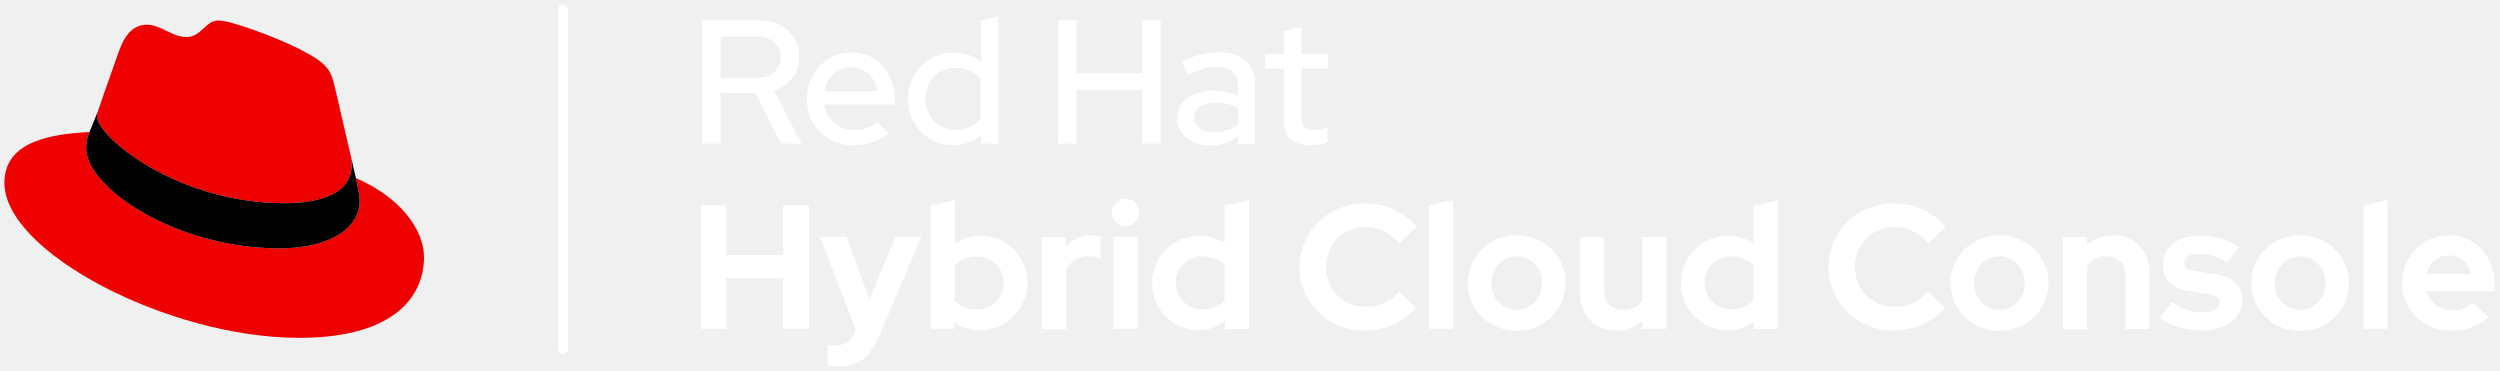
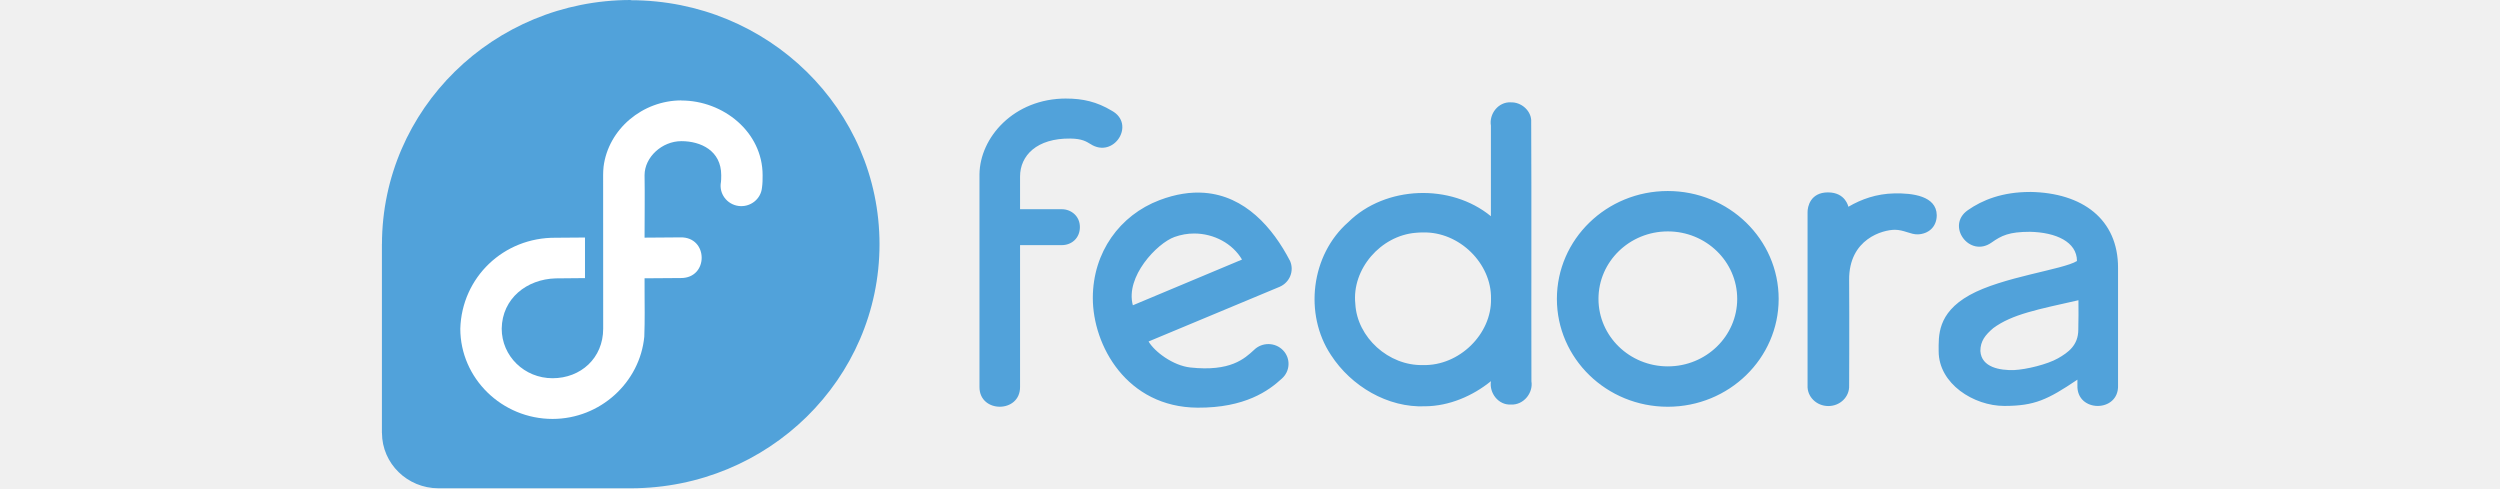
- <svg xmlns="http://www.w3.org/2000/svg" version="1.1" id="Two_lines" x="0px" y="0px" viewBox="0 0 1134.4 168.3" style="enable-background:new 0 0 1134.4 168.3;" xml:space="preserve">
-   <style type="text/css">
- 	.st0{fill:#FFFFFF;}
- 	.st1{fill:#EE0000;}
- </style>
-   <g id="Two_line_logo">
-     <g>
-       <path class="st0" d="M318.6,65.2v-56h25.4c2.9,0,5.5,0.4,7.8,1.3c2.3,0.9,4.3,2,5.9,3.5c1.6,1.5,2.8,3.2,3.7,5.2    c0.9,2,1.3,4.2,1.3,6.6c0,3.6-1,6.8-3.1,9.5c-2.1,2.7-4.9,4.7-8.4,5.8l12.5,24.1h-9.3l-11.6-23H327v23H318.6z M343.3,16.6H327    v18.7h16.3c3.5,0,6.2-0.9,8.1-2.7c1.9-1.8,2.8-4,2.8-6.6c0-2.6-0.9-4.8-2.8-6.6C349.6,17.5,346.9,16.6,343.3,16.6z" />
-       <path class="st0" d="M366.1,44.8c0-2.9,0.5-5.6,1.6-8.2c1-2.6,2.5-4.8,4.3-6.7c1.8-1.9,4-3.4,6.5-4.5c2.5-1.1,5.2-1.6,8-1.6    c2.8,0,5.4,0.5,7.8,1.6c2.4,1.1,4.5,2.6,6.2,4.5c1.7,1.9,3.1,4.1,4.1,6.8c1,2.6,1.5,5.4,1.5,8.4v2.3H374c0.5,3.4,2.1,6.1,4.6,8.4    c2.6,2.2,5.6,3.3,9.1,3.3c2,0,3.9-0.3,5.7-1c1.8-0.6,3.4-1.5,4.6-2.6l5.1,5c-2.4,1.9-4.9,3.2-7.4,4.1c-2.5,0.9-5.3,1.3-8.4,1.3    c-3,0-5.8-0.5-8.4-1.6c-2.6-1.1-4.9-2.6-6.8-4.4c-1.9-1.9-3.4-4.1-4.5-6.7C366.6,50.6,366.1,47.8,366.1,44.8z M386.3,30.6    c-3.1,0-5.8,1-8,3c-2.2,2-3.7,4.6-4.2,7.8h24.2c-0.5-3.1-1.9-5.7-4.2-7.8S389.2,30.6,386.3,30.6z" />
-       <path class="st0" d="M445.1,65.2v-3.8c-1.7,1.4-3.6,2.5-5.8,3.3c-2.1,0.8-4.4,1.2-6.7,1.2c-2.9,0-5.6-0.5-8.1-1.6    c-2.5-1.1-4.7-2.6-6.5-4.5c-1.8-1.9-3.3-4.1-4.4-6.7c-1.1-2.6-1.6-5.3-1.6-8.2s0.5-5.6,1.6-8.2s2.5-4.8,4.4-6.7    c1.8-1.9,4-3.4,6.6-4.5c2.5-1.1,5.3-1.6,8.2-1.6c2.3,0,4.5,0.3,6.6,1c2.1,0.7,4,1.7,5.7,3V9.2l8-1.8v57.8H445.1z M419.9,44.8    c0,4,1.3,7.4,4,10.1c2.7,2.7,6,4.1,9.8,4.1c2.3,0,4.5-0.4,6.4-1.3c1.9-0.9,3.5-2.1,4.9-3.6V35.6c-1.3-1.4-2.9-2.6-4.9-3.5    c-2-0.9-4.1-1.3-6.4-1.3c-3.9,0-7.2,1.3-9.9,4C421.2,37.5,419.9,40.8,419.9,44.8z" />
-       <path class="st0" d="M480.1,65.2v-56h8.4v24h29.8v-24h8.4v56h-8.4V40.8h-29.8v24.4H480.1z" />
-       <path class="st0" d="M549.2,66c-4.4,0-8-1.2-10.8-3.5c-2.8-2.3-4.2-5.3-4.2-8.9c0-4.1,1.6-7.1,4.7-9.2c3.1-2.1,7.1-3.2,11.8-3.2    c2,0,3.9,0.2,5.8,0.6c1.9,0.4,3.7,0.9,5.3,1.6v-4.3c0-2.9-0.9-5-2.6-6.5c-1.7-1.4-4.2-2.2-7.4-2.2c-2,0-4,0.3-6,0.9    c-2.1,0.6-4.3,1.4-6.6,2.6l-3-6c2.9-1.3,5.7-2.4,8.4-3.1c2.7-0.7,5.5-1.1,8.3-1.1c5.2,0,9.3,1.3,12.2,3.8    c2.9,2.5,4.4,6.1,4.4,10.8v27h-7.8v-3.5c-1.8,1.4-3.7,2.5-5.8,3.2C553.9,65.6,551.6,66,549.2,66z M541.9,53.4c0,2,0.9,3.6,2.6,4.8    c1.7,1.2,3.9,1.8,6.6,1.8c2.1,0,4.1-0.3,5.9-1c1.8-0.6,3.4-1.6,4.9-2.9v-7.1c-1.5-0.8-3.1-1.4-4.8-1.8c-1.7-0.4-3.6-0.6-5.7-0.6    c-2.8,0-5,0.6-6.8,1.8C542.8,49.6,541.9,51.3,541.9,53.4z" />
-       <path class="st0" d="M582.6,55.2V31.2H574v-6.7h8.6V14.1l7.9-1.9v12.3h12v6.7h-12v22.1c0,2.1,0.5,3.5,1.4,4.4    c0.9,0.9,2.5,1.3,4.6,1.3c1.2,0,2.2-0.1,3-0.2c0.9-0.1,1.8-0.4,2.8-0.8v6.7c-1.1,0.4-2.4,0.7-3.8,0.9c-1.4,0.2-2.7,0.3-3.8,0.3    c-3.9,0-7-0.9-9-2.8C583.7,61.4,582.6,58.7,582.6,55.2z" />
-       <path class="st0" d="M318,93.2h11.6v22.5h25.8V93.2h11.6v56h-11.6v-22.9h-25.8v22.9H318V93.2z" />
-       <path class="st0" d="M388.3,149.6l-16.2-42.1h12.1l10.3,28.4l11.8-28.4h11.8L399,152.3c-4.1,9.4-8.7,13.9-18.5,13.9    c-1.4,0-3.4-0.1-4.9-0.4v-9.4c1.5,0.3,2.7,0.3,3.8,0.3c3.8,0,6.6-1.7,8.3-5.7L388.3,149.6z" />
-       <path class="st0" d="M444.6,149.8c-4.2,0-8.2-1.2-11.5-3.4v2.8h-10.8v-56l11-2.4v20c3.3-2.5,7.4-3.8,11.7-3.8    c11.9,0,21.2,9.4,21.2,21.4C466.1,140.4,456.7,149.8,444.6,149.8z M433.3,120.4v16.2c2.4,2.4,6,3.9,9.9,3.9    c7,0,12.2-5.3,12.2-12.1c0-6.9-5.4-12.1-12.2-12.1C439.1,116.4,435.7,117.8,433.3,120.4z" />
-       <path class="st0" d="M472.7,107.6h11v4.6c2.8-3.7,6.7-5.5,11.1-5.5c2.2,0.1,3.4,0.3,4.6,1v9.6c-1.4-0.7-3.5-1.1-5.6-1.1    c-4.1,0-7.9,2-10.1,6.2v27h-11V107.6z" />
-       <path class="st0" d="M504.5,96.4c0-3.4,2.9-6.2,6.2-6.2c3.4,0,6.2,2.8,6.2,6.2c0,3.4-2.8,6.2-6.2,6.2    C507.3,102.6,504.5,99.8,504.5,96.4z M516.2,149.2h-11v-41.7h11V149.2z" />
-       <path class="st0" d="M555.8,145.8c-3.4,2.6-7.4,4-11.8,4c-11.9,0-21.2-9.4-21.2-21.4c0-12,9.4-21.4,21.5-21.4    c4.2,0,8.1,1.2,11.4,3.3v-17l11-2.4v58.4h-10.8V145.8z M545.7,140.4c4.1,0,7.4-1.4,9.9-4v-16.2c-2.4-2.4-6-3.9-9.9-3.9    c-7,0-12.2,5.2-12.2,12.1C533.6,135.2,538.9,140.4,545.7,140.4z" />
-       <path class="st0" d="M634.9,132.2l7.6,7.5c-5.4,6.4-14.2,10.3-23,10.3c-16.9,0-29.8-12.6-29.8-28.8c0-16.2,13-28.9,29.8-28.9    c9,0,18,4,23.3,10.5l-7.8,7.8c-4-5-9.4-7.6-15.4-7.6c-10.2,0-17.9,7.8-17.9,18.2c0,10.2,7.8,18.1,18.2,18.1    C625.7,139.3,631,136.9,634.9,132.2z" />
-       <path class="st0" d="M659.4,149.2h-11v-56l11-2.4V149.2z" />
-       <path class="st0" d="M688.2,106.8c12.5,0,22.2,9.5,22.2,21.7c0,12.2-9.8,21.6-22.2,21.6s-22.2-9.4-22.2-21.6    C666,116.3,675.7,106.8,688.2,106.8z M688.2,116.3c-6.4,0-11.5,5.3-11.5,12.2c0,6.7,5,12.1,11.5,12.1s11.5-5.4,11.5-12.1    C699.7,121.6,694.7,116.3,688.2,116.3z" />
-       <path class="st0" d="M727.9,131.9c0,5.2,3.4,8.7,8.7,8.7c3.7,0,6.6-1.4,8.6-4.2v-28.9h11v41.7h-11v-3.4c-3.1,2.7-7.1,4.2-11.7,4.2    c-9.8,0-16.5-6.9-16.5-16.6v-25.9h10.9V131.9z" />
-       <path class="st0" d="M795.7,145.8c-3.4,2.6-7.4,4-11.8,4c-11.9,0-21.2-9.4-21.2-21.4c0-12,9.4-21.4,21.5-21.4    c4.2,0,8.1,1.2,11.4,3.3v-17l11-2.4v58.4h-10.8V145.8z M785.7,140.4c4.1,0,7.4-1.4,9.9-4v-16.2c-2.4-2.4-6-3.9-9.9-3.9    c-7,0-12.2,5.2-12.2,12.1C773.5,135.2,778.8,140.4,785.7,140.4z" />
-       <path class="st0" d="M874.9,132.2l7.6,7.5c-5.4,6.4-14.2,10.3-23,10.3c-16.9,0-29.8-12.6-29.8-28.8c0-16.2,13-28.9,29.8-28.9    c9,0,18,4,23.3,10.5l-7.8,7.8c-4-5-9.4-7.6-15.4-7.6c-10.2,0-17.9,7.8-17.9,18.2c0,10.2,7.8,18.1,18.2,18.1    C865.7,139.3,870.9,136.9,874.9,132.2z" />
-       <path class="st0" d="M907.3,106.8c12.5,0,22.2,9.5,22.2,21.7c0,12.2-9.8,21.6-22.2,21.6s-22.2-9.4-22.2-21.6    C885,116.3,894.8,106.8,907.3,106.8z M907.3,116.3c-6.4,0-11.5,5.3-11.5,12.2c0,6.7,5,12.1,11.5,12.1s11.5-5.4,11.5-12.1    C918.8,121.6,913.7,116.3,907.3,116.3z" />
-       <path class="st0" d="M936.1,107.6h11v3.4c3.1-2.7,7.1-4.2,11.7-4.2c9.8,0,16.5,6.9,16.5,16.6v25.9h-10.9v-24.3    c0-5.2-3.4-8.7-8.7-8.7c-3.7,0-6.6,1.4-8.6,4.2v28.9h-11V107.6z" />
-       <path class="st0" d="M985.6,137c3.5,2.4,8,4.7,13.5,4.7c5.7,0,8.1-2.2,8.1-4.4c0-2.2-1.5-3.4-5.2-3.9l-8-1.2    c-8.4-1.2-12.6-5.5-12.6-12.1c0-8.3,7-13.2,17.4-13.2c6.3,0,12.2,1.9,17.1,5.2l-5.3,7c-3.6-2.2-7.8-4-12.9-4    c-3.8,0-6.6,1.4-6.6,4.1c0,2.2,1.5,3.4,5.7,3.9l8,1.2c8.5,1.3,12.7,5.6,12.7,11.9c0,8.2-8.1,13.8-18.2,13.8    c-7.1,0-14-1.8-19.1-5.8L985.6,137z" />
-       <path class="st0" d="M1043.7,106.8c12.5,0,22.2,9.5,22.2,21.7c0,12.2-9.8,21.6-22.2,21.6s-22.2-9.4-22.2-21.6    C1021.4,116.3,1031.2,106.8,1043.7,106.8z M1043.7,116.3c-6.4,0-11.5,5.3-11.5,12.2c0,6.7,5,12.1,11.5,12.1s11.5-5.4,11.5-12.1    C1055.2,121.6,1050.1,116.3,1043.7,116.3z" />
-       <path class="st0" d="M1083.4,149.2h-11v-56l11-2.4V149.2z" />
-       <path class="st0" d="M1111.4,106.8c11.8,0,20.6,9.6,20.6,22.4v2.9h-31c1.5,5.2,6.1,8.7,11.8,8.7c3.7,0,7-1.2,9.2-3.4l7.2,6.6    c-5.1,4.2-10.2,6-16.9,6c-12.6,0-22.4-9.4-22.4-21.6C1090,116.4,1099.3,106.8,1111.4,106.8z M1100.9,124.3h20.4    c-1.4-5-5.3-8.4-10.2-8.4C1106.1,115.9,1102.3,119.2,1100.9,124.3z" />
-     </g>
-     <g id="Hat_icon_3_">
-       <g>
-         <g>
-           <path id="Red_hat_3_" class="st1" d="M129,92.2c12.5,0,30.6-2.6,30.6-17.5c0-1.2,0-2.3-0.3-3.4L151.8,39      c-1.7-7.1-3.2-10.3-15.7-16.6c-9.7-5-30.8-13.1-37.1-13.1c-5.8,0-7.5,7.5-14.4,7.5c-6.7,0-11.6-5.6-17.9-5.6      c-6,0-9.9,4.1-12.9,12.5c0,0-8.4,23.7-9.5,27.2C44,51.5,44,52.2,44,52.8C44,62,80.3,92.2,129,92.2z M161.5,80.8      c1.7,8.2,1.7,9.1,1.7,10.1c0,14-15.7,21.8-36.4,21.8c-46.8,0-87.7-27.4-87.7-45.5c0-2.8,0.6-5.4,1.5-7.3C23.8,60.8,2,63.8,2,83      c0,31.5,74.6,70.3,133.7,70.3c45.3,0,56.7-20.5,56.7-36.6C192.3,103.9,181.4,89.4,161.5,80.8z" />
-           <path id="Black_band_3_" d="M161.5,80.8c1.7,8.2,1.7,9.1,1.7,10.1c0,14-15.7,21.8-36.4,21.8c-46.8,0-87.7-27.4-87.7-45.5      c0-2.8,0.6-5.4,1.5-7.3l3.7-9.1C44,51.5,44,52.2,44,52.8C44,62,80.3,92.2,129,92.2c12.5,0,30.6-2.6,30.6-17.5      c0-1.2,0-2.3-0.3-3.4L161.5,80.8z" />
-         </g>
-       </g>
-     </g>
-     <path id="Dividing_line_3_" class="st0" d="M255.5,160.7c-1.2,0-2.2-1-2.2-2.2V4.2c0-1.2,1-2.2,2.2-2.2s2.2,1,2.2,2.2v154.2   C257.7,159.7,256.7,160.7,255.5,160.7z" />
+ <svg xmlns="http://www.w3.org/2000/svg" width="512.063" height="100.009" viewBox="0 0 135.483 38.102" version="1.1">
+   <g>
+     <path fill="#51A2DA" d="M 19.426,0 C 8.704,0 0.023,8.522 0.004,19.043 H 0 v 14.741 h 0.004 c 0.005,2.386 1.978,4.319 4.412,4.319 H 19.427 C 30.151,38.095 38.83,29.575 38.83,19.06 38.83,8.539 30.14,0.017 19.408,0.017 Z m 33.969,7.689 c -4.104,0 -6.739,3.059 -6.764,5.921 v 16.594 c -0.005,2.047 3.173,2.047 3.167,0 v -11.075 h 3.257 c 0.762,0 1.412,-0.541 1.412,-1.41 0,-0.868 -0.697,-1.393 -1.412,-1.393 h -3.257 v -2.551 c 0,-1.633 1.303,-2.995 3.926,-2.963 0.912,0.012 1.234,0.228 1.567,0.427 1.819,1.182 3.57,-1.554 1.663,-2.6 C 55.787,7.939 54.696,7.691 53.393,7.691 Z m 34.709,0.296 c -0.988,-0.052 -1.715,0.908 -1.563,1.82 v 7.069 c -3.133,-2.576 -8.233,-2.395 -11.124,0.456 -2.925,2.557 -3.48,7.188 -1.353,10.38 1.562,2.411 4.421,4.131 7.367,3.994 1.852,-0.017 3.687,-0.802 5.112,-1.959 -0.146,0.915 0.575,1.883 1.571,1.825 0.978,0.043 1.738,-0.904 1.588,-1.82 C 89.684,22.953 89.718,16.157 89.684,9.361 89.633,8.597 88.89,7.967 88.113,7.988 h -0.004 z m 12.239,6.921 c -4.778,-2e-6 -8.652,3.767 -8.653,8.416 -0.001,4.65 3.873,8.419 8.653,8.419 4.779,-4e-6 8.654,-3.77 8.653,-8.419 -10e-4,-4.648 -3.875,-8.416 -8.653,-8.416 z m 28.26,0.074 c -2.16,0 -3.717,0.629 -4.852,1.426 -1.721,1.209 0.131,3.736 1.852,2.526 0.784,-0.55 1.365,-0.843 3.001,-0.843 2.035,0.04 3.67,0.788 3.67,2.28 -1.091,0.677 -5.834,1.238 -8.38,2.659 -2.547,1.42 -2.413,3.213 -2.413,4.376 0,2.551 2.744,4.273 5.121,4.273 2.375,0 3.384,-0.489 5.707,-2.05 v 0.444 c -0.075,2.143 3.247,2.143 3.171,0 v -9.159 c 0.01,-3.799 -2.769,-5.876 -6.875,-5.935 z m -15.756,0.033 c -1.375,0 -1.604,1.113 -1.596,1.562 v 13.512 c -0.038,0.873 0.699,1.599 1.622,1.599 0.923,0 1.659,-0.725 1.622,-1.599 0,0 0.024,-5.026 0,-8.243 -0.024,-3.217 2.646,-3.913 3.573,-3.913 0.69,0 1.243,0.378 1.789,0.358 0.811,-0.03 1.475,-0.564 1.475,-1.5 -0.024,-1.511 -1.912,-1.725 -3.306,-1.697 -1.394,0.028 -2.572,0.447 -3.59,1.044 0,0 -0.213,-1.122 -1.588,-1.122 z m -48.669,0.033 c -1.052,-0.079 -2.215,0.086 -3.494,0.571 -3.097,1.174 -5.199,4.059 -5.208,7.619 -0.009,3.729 2.652,8.541 8.171,8.577 3.712,0.024 5.569,-1.336 6.57,-2.261 0.665,-0.578 0.714,-1.582 0.105,-2.215 -0.61,-0.635 -1.634,-0.65 -2.263,-0.033 -0.748,0.689 -1.85,1.713 -4.973,1.373 -1.34,-0.146 -2.779,-1.213 -3.26,-2.029 l 10.233,-4.269 c 0.783,-0.341 1.144,-1.231 0.813,-2.005 C 69.502,17.729 67.337,15.286 64.181,15.047 Z m 36.17,3.012 c 2.989,9e-6 5.412,2.356 5.413,5.263 0.002,2.909 -2.422,5.269 -5.413,5.269 -2.991,5e-6 -5.415,-2.36 -5.413,-5.269 0.001,-2.907 2.424,-5.263 5.413,-5.263 z m -19.1,0.082 c 2.828,-0.072 5.354,2.426 5.301,5.174 0.059,2.75 -2.475,5.244 -5.301,5.174 -2.688,0.07 -5.151,-2.162 -5.288,-4.78 -0.286,-2.697 1.973,-5.33 4.74,-5.544 0.182,-0.018 0.365,-0.025 0.549,-0.025 z m -17.859,0.082 c 1.539,0.002 2.991,0.78 3.729,2.033 l -8.518,3.568 c -0.608,-2.227 1.888,-4.842 3.247,-5.33 0.51,-0.183 1.029,-0.272 1.542,-0.271 z m 69.001,5.21 c -7.1e-4,1.007 0.015,1.298 -0.012,2.304 -0.007,1.209 -0.781,1.769 -1.592,2.23 -0.811,0.463 -2.46,0.868 -3.414,0.912 -1.101,0.036 -2.559,-0.207 -2.636,-1.488 7.2e-4,-0.773 0.383,-1.254 1.01,-1.788 1.485,-1.092 3.494,-1.458 6.646,-2.174 z" />
+   </g>
+   <g>
+     <path fill="#FFFFFF" d="m 23.372,7.835 c -3.029,0 -5.705,2.237 -6.075,5.171 -0.025,0.246 -0.032,0.422 -0.034,0.645 l 0.004,11.997 c 0,2.301 -1.756,3.867 -3.951,3.867 -2.197,0 -3.968,-1.722 -3.968,-3.871 0.036,-2.359 1.961,-3.856 4.207,-3.921 h 0.012 l 2.28,-0.021 v -3.167 l -2.28,0.017 c -4.087,-0.036 -7.332,3.103 -7.45,7.094 0,3.881 3.251,7.045 7.198,7.045 3.723,0 6.821,-2.853 7.16,-6.422 0.049,-1.215 0.025,-2.818 0.025,-2.818 0.007,-0.66 -0.011,-0.423 -0.004,-1.734 l 2.828,-0.02 c 2.188,0.015 2.163,-3.218 -0.025,-3.173 l -2.803,0.021 c 0,-1.627 0.026,-3.245 0,-4.875 0.002,-1.41 1.363,-2.655 2.873,-2.655 1.511,0 3.109,0.739 3.109,2.655 0,0.274 -0.006,0.433 -0.021,0.534 -0.169,0.888 0.45,1.738 1.362,1.866 0.912,0.127 1.749,-0.519 1.839,-1.418 0.052,-0.355 0.05,-0.669 0.05,-0.982 0,-3.378 -3.078,-5.827 -6.339,-5.827 z" />
  </g>
</svg>
